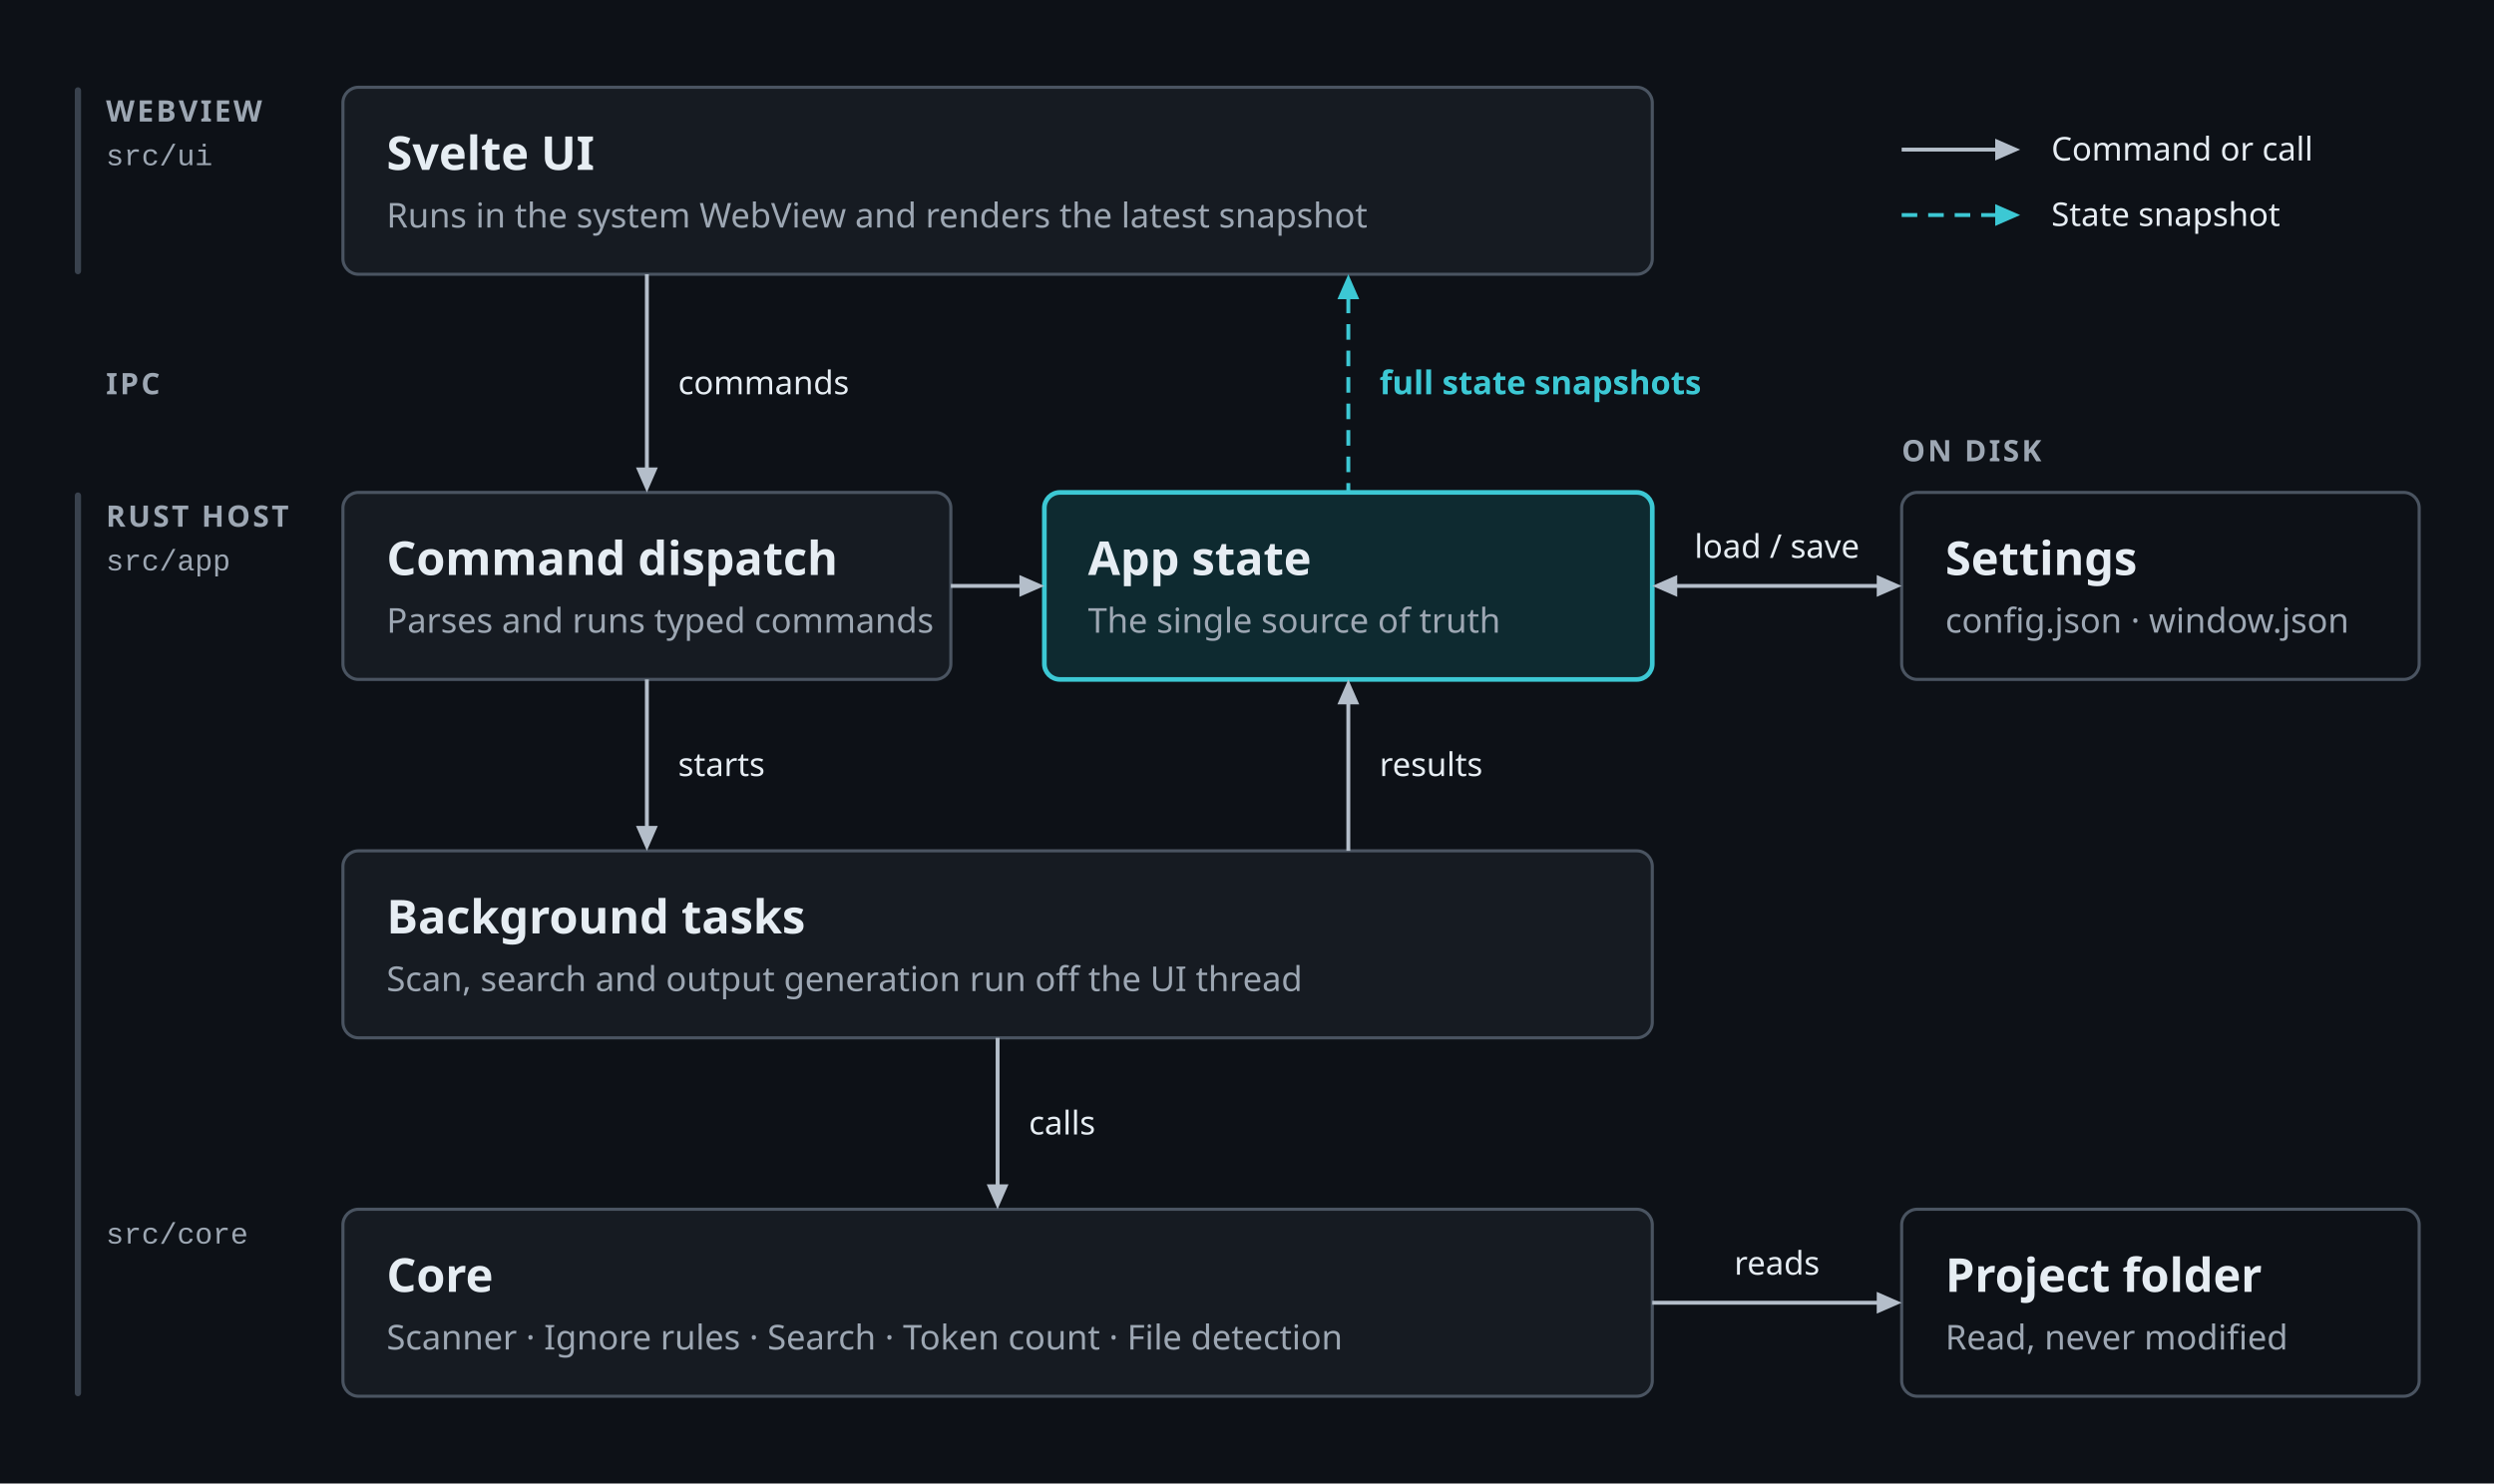
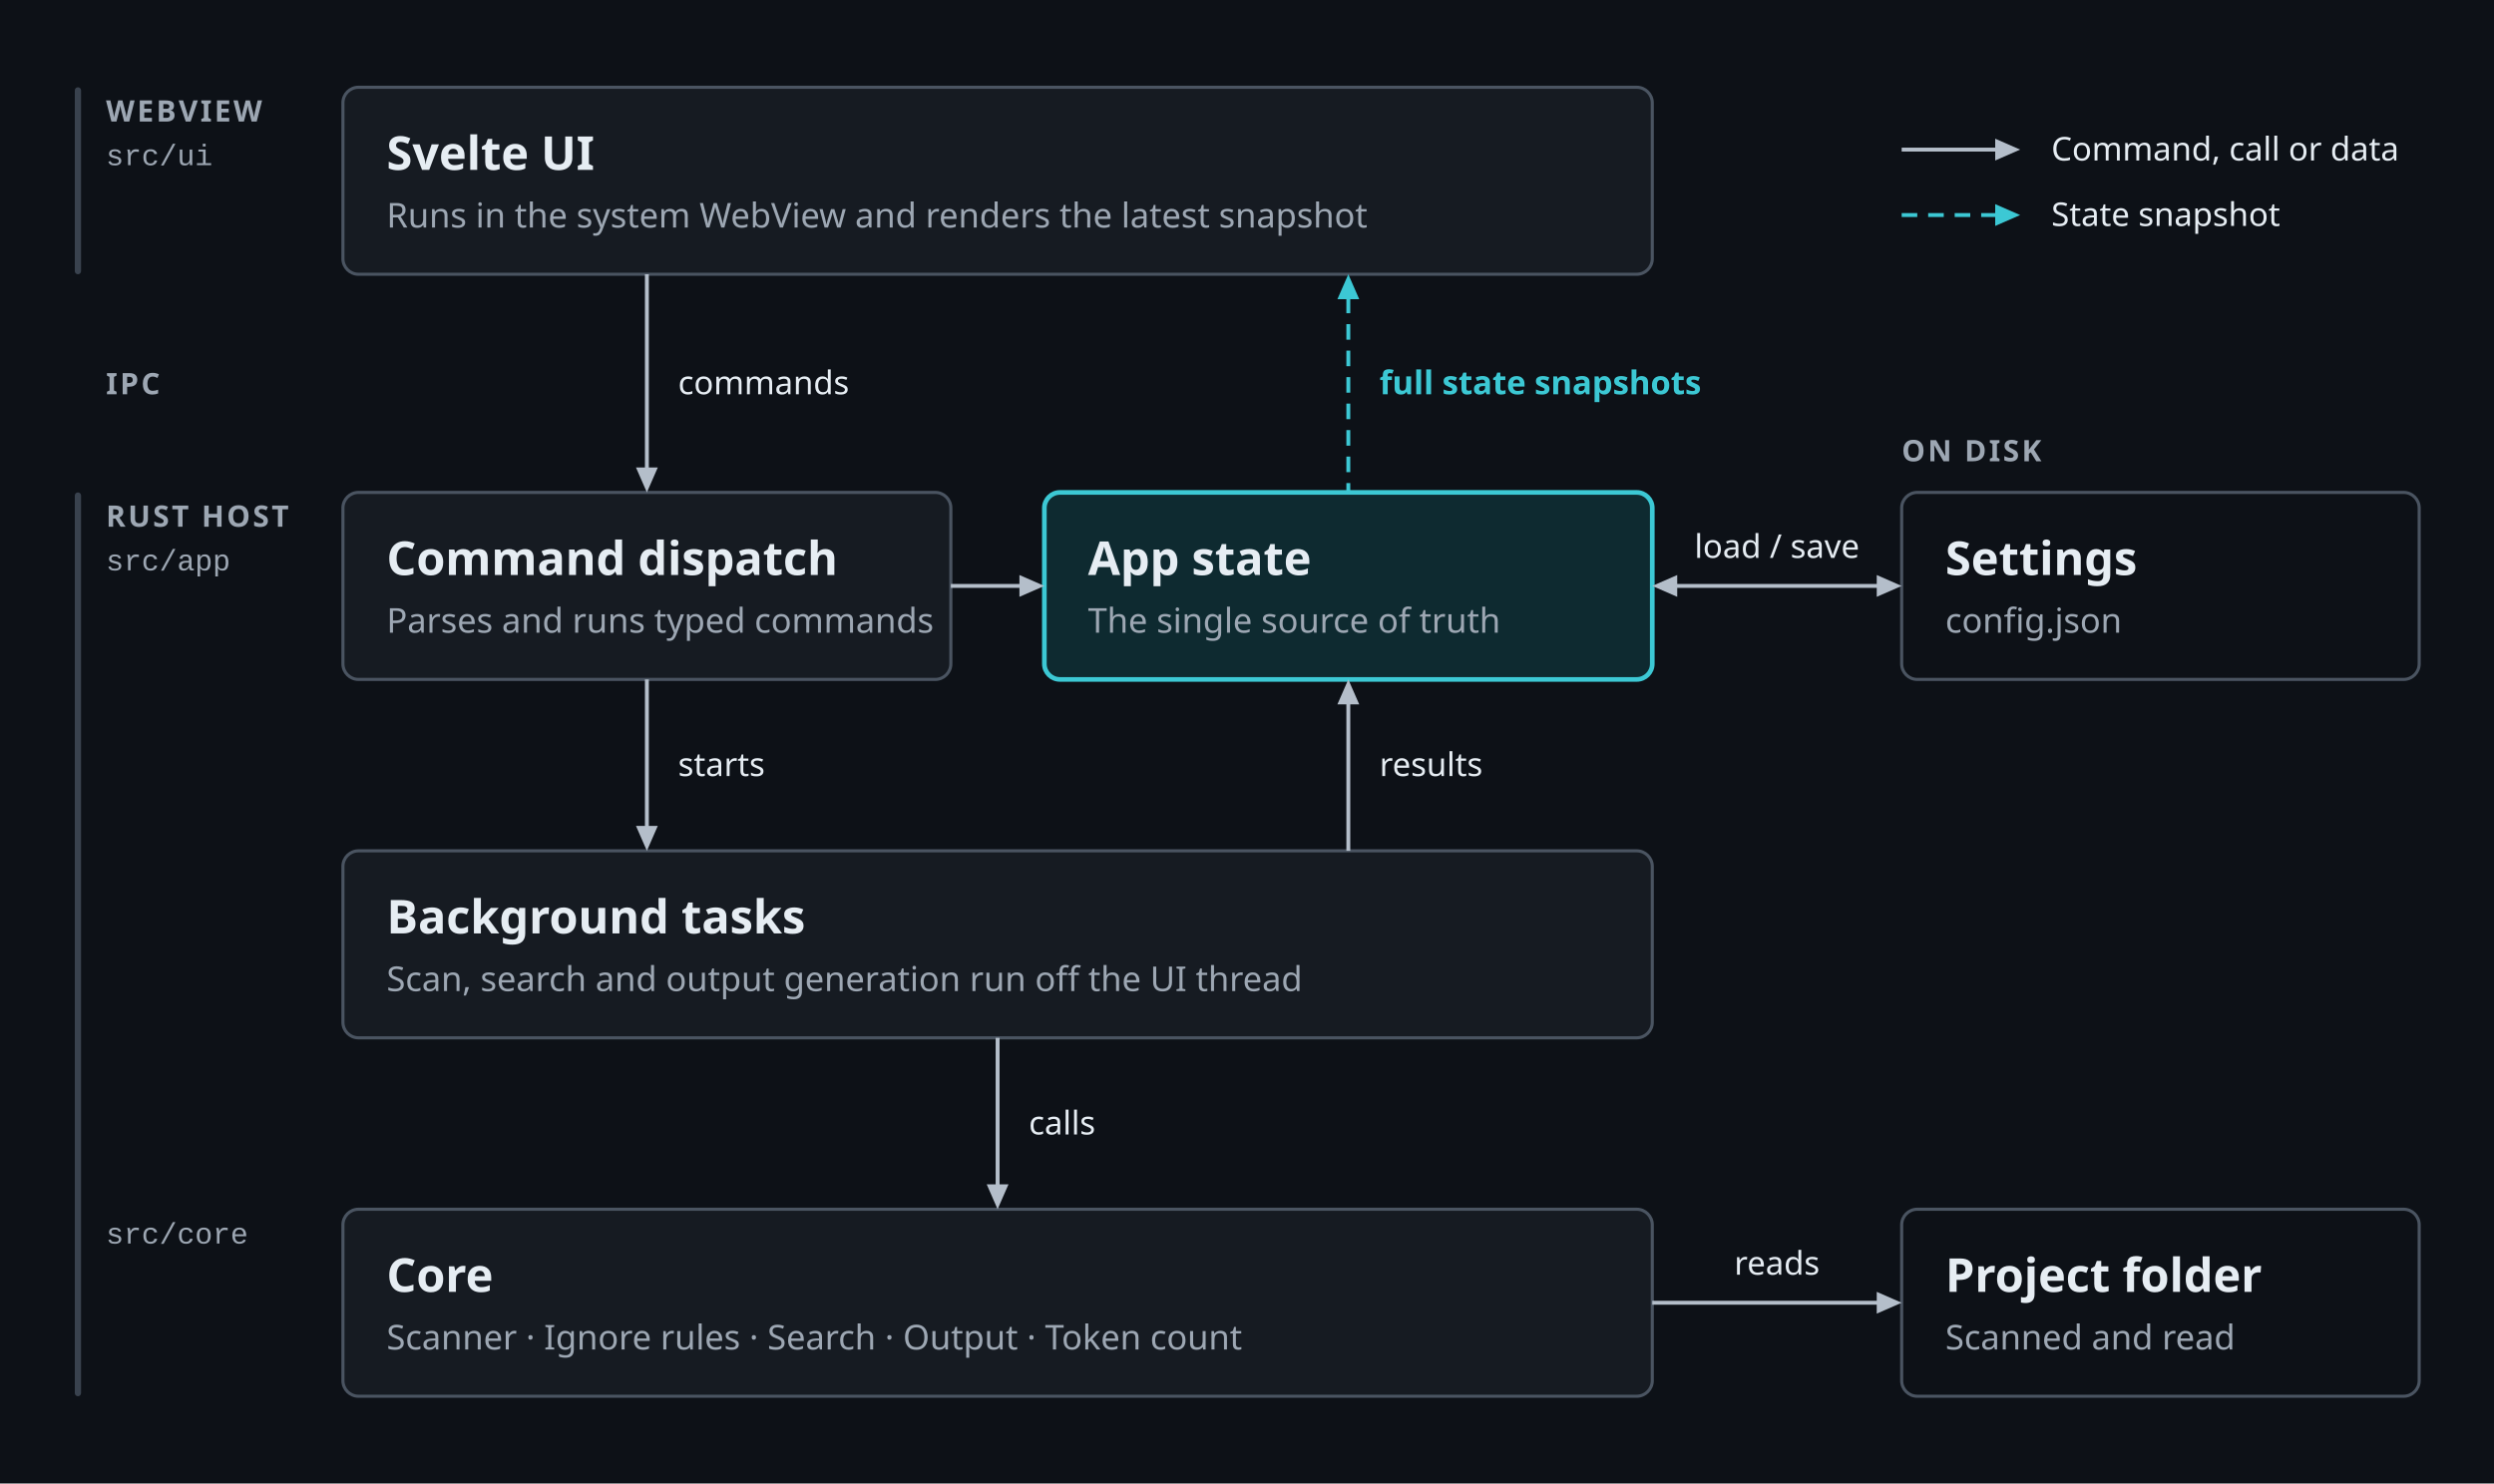
<svg xmlns="http://www.w3.org/2000/svg" width="1600" height="952" viewBox="0 0 1600 952" role="img" aria-labelledby="t d">
  <style>
text{font-family:-apple-system, BlinkMacSystemFont, 'Segoe UI', 'Noto Sans', Helvetica, Arial, sans-serif;}
.t{font-size:30px;font-weight:600;fill:#E6EDF3;}
.s{font-size:22px;fill:#9DA7B3;}
.l{font-size:21px;fill:#E6EDF3;}
.la{font-size:21px;font-weight:600;fill:#3CC8D4;}
.r{font-size:19px;font-weight:600;letter-spacing:1.6px;fill:#9DA7B3;}
.m{font-family:ui-monospace, SFMono-Regular, 'SF Mono', Menlo, Consolas, 'Liberation Mono', monospace;font-size:19px;fill:#9DA7B3;}
.b{fill:#161B22;stroke:#4A5461;stroke-width:2;}
.bs{fill:#0E2A30;stroke:#3CC8D4;stroke-width:3;}
.bd{fill:#0D1117;stroke:#4A5461;stroke-width:2;}
.rail{fill:#39424E;}
.k{stroke:#B4BECA;stroke-width:2.5;fill:none;}
.ka{stroke:#3CC8D4;stroke-width:2.5;fill:none;stroke-dasharray:10 7;}
.h{fill:#B4BECA;}
.ha{fill:#3CC8D4;}
</style>
  <rect width="1600" height="952" fill="#0D1117" />
  <g id="rail">
    <rect class="rail" x="48" y="56" width="4" height="120" rx="2" />
    <text class="r" x="68" y="78">WEBVIEW</text>
    <text class="m" x="68" y="106">src/ui</text>
    <text class="r" x="68" y="253">IPC</text>
    <rect class="rail" x="48" y="316" width="4" height="580" rx="2" />
    <text class="r" x="68" y="338">RUST HOST</text>
    <text class="m" x="68" y="366">src/app</text>
    <text class="m" x="68" y="798">src/core</text>
    <text class="r" x="1220" y="296">ON DISK</text>
  </g>
  <g id="boxes">
    <rect id="ui" class="b" x="220" y="56" width="840" height="120" rx="10" />
    <text class="t" data-in="ui" x="248" y="109">Svelte UI</text>
    <text class="s" data-in="ui" x="248" y="146">Runs in the system WebView and renders the latest snapshot</text>
    <rect id="disp" class="b" x="220" y="316" width="390" height="120" rx="10" />
    <text class="t" data-in="disp" x="248" y="369">Command dispatch</text>
    <text class="s" data-in="disp" x="248" y="406">Parses and runs typed commands</text>
    <rect id="state" class="bs" x="670" y="316" width="390" height="120" rx="10" />
    <text class="t" data-in="state" x="698" y="369">App state</text>
    <text class="s" data-in="state" x="698" y="406">The single source of truth</text>
    <rect id="tasks" class="b" x="220" y="546" width="840" height="120" rx="10" />
    <text class="t" data-in="tasks" x="248" y="599">Background tasks</text>
    <text class="s" data-in="tasks" x="248" y="636">Scan, search and output generation run off the UI thread</text>
    <rect id="core" class="b" x="220" y="776" width="840" height="120" rx="10" />
    <text class="t" data-in="core" x="248" y="829">Core</text>
-     <text class="s" data-in="core" x="248" y="866">Scanner · Ignore rules · Search · Token count · File detection</text>
+     <text class="s" data-in="core" x="248" y="866">Scanner · Ignore rules · Search · Output · Token count</text>
    <rect id="cfg" class="bd" x="1220" y="316" width="332" height="120" rx="10" />
    <text class="t" data-in="cfg" x="1248" y="369">Settings</text>
-     <text class="s" data-in="cfg" x="1248" y="406">config.json · window.json</text>
+     <text class="s" data-in="cfg" x="1248" y="406">config.json</text>
    <rect id="proj" class="bd" x="1220" y="776" width="332" height="120" rx="10" />
    <text class="t" data-in="proj" x="1248" y="829">Project folder</text>
-     <text class="s" data-in="proj" x="1248" y="866">Read, never modified</text>
+     <text class="s" data-in="proj" x="1248" y="866">Scanned and read</text>
  </g>
  <g id="legend">
    <path class="k" d="M1281 96H1220" />
    <polygon class="h" points="1296,96 1280,103 1280,89" />
-     <text class="l" x="1316" y="103">Command or call</text>
+     <text class="l" x="1316" y="103">Command, call or data</text>
    <path class="ka" d="M1281 138H1220" />
    <polygon class="ha" points="1296,138 1280,145 1280,131" />
    <text class="l" x="1316" y="145">State snapshot</text>
  </g>
  <g id="arrows">
    <path id="a-cmd" class="k" data-seg="415 176 415 316" d="M415 176L415 301" />
    <polygon class="h" points="415,316 408,300 422,300" />
    <text class="l" data-for="a-cmd" x="435" y="253" text-anchor="start">commands</text>
    <path id="a-snap" class="ka" data-seg="865 316 865 176" d="M865 191L865 316" />
    <polygon class="ha" points="865,176 872,192 858,192" />
    <text class="la" data-for="a-snap" x="885" y="253" text-anchor="start">full state snapshots</text>
    <path id="a-upd" class="k" data-seg="610 376 670 376" d="M610 376L655 376" />
    <polygon class="h" points="670,376 654,383 654,369" />
    <path id="a-start" class="k" data-seg="415 436 415 546" d="M415 436L415 531" />
    <polygon class="h" points="415,546 408,530 422,530" />
    <text class="l" data-for="a-start" x="435" y="498" text-anchor="start">starts</text>
    <path id="a-res" class="k" data-seg="865 546 865 436" d="M865 546L865 451" />
    <polygon class="h" points="865,436 872,452 858,452" />
    <text class="l" data-for="a-res" x="885" y="498" text-anchor="start">results</text>
    <path id="a-call" class="k" data-seg="640 666 640 776" d="M640 666L640 761" />
    <polygon class="h" points="640,776 633,760 647,760" />
    <text class="l" data-for="a-call" x="660" y="728" text-anchor="start">calls</text>
    <path id="a-cfg" class="k" data-seg="1060 376 1220 376" d="M1075 376L1205 376" />
    <polygon class="h" points="1220,376 1204,383 1204,369" />
    <polygon class="h" points="1060,376 1076,369 1076,383" />
    <text class="l" data-for="a-cfg" x="1140" y="358" text-anchor="middle">load / save</text>
    <path id="a-read" class="k" data-seg="1060 836 1220 836" d="M1060 836L1205 836" />
    <polygon class="h" points="1220,836 1204,843 1204,829" />
    <text class="l" data-for="a-read" x="1140" y="818" text-anchor="middle">reads</text>
  </g>
</svg>
